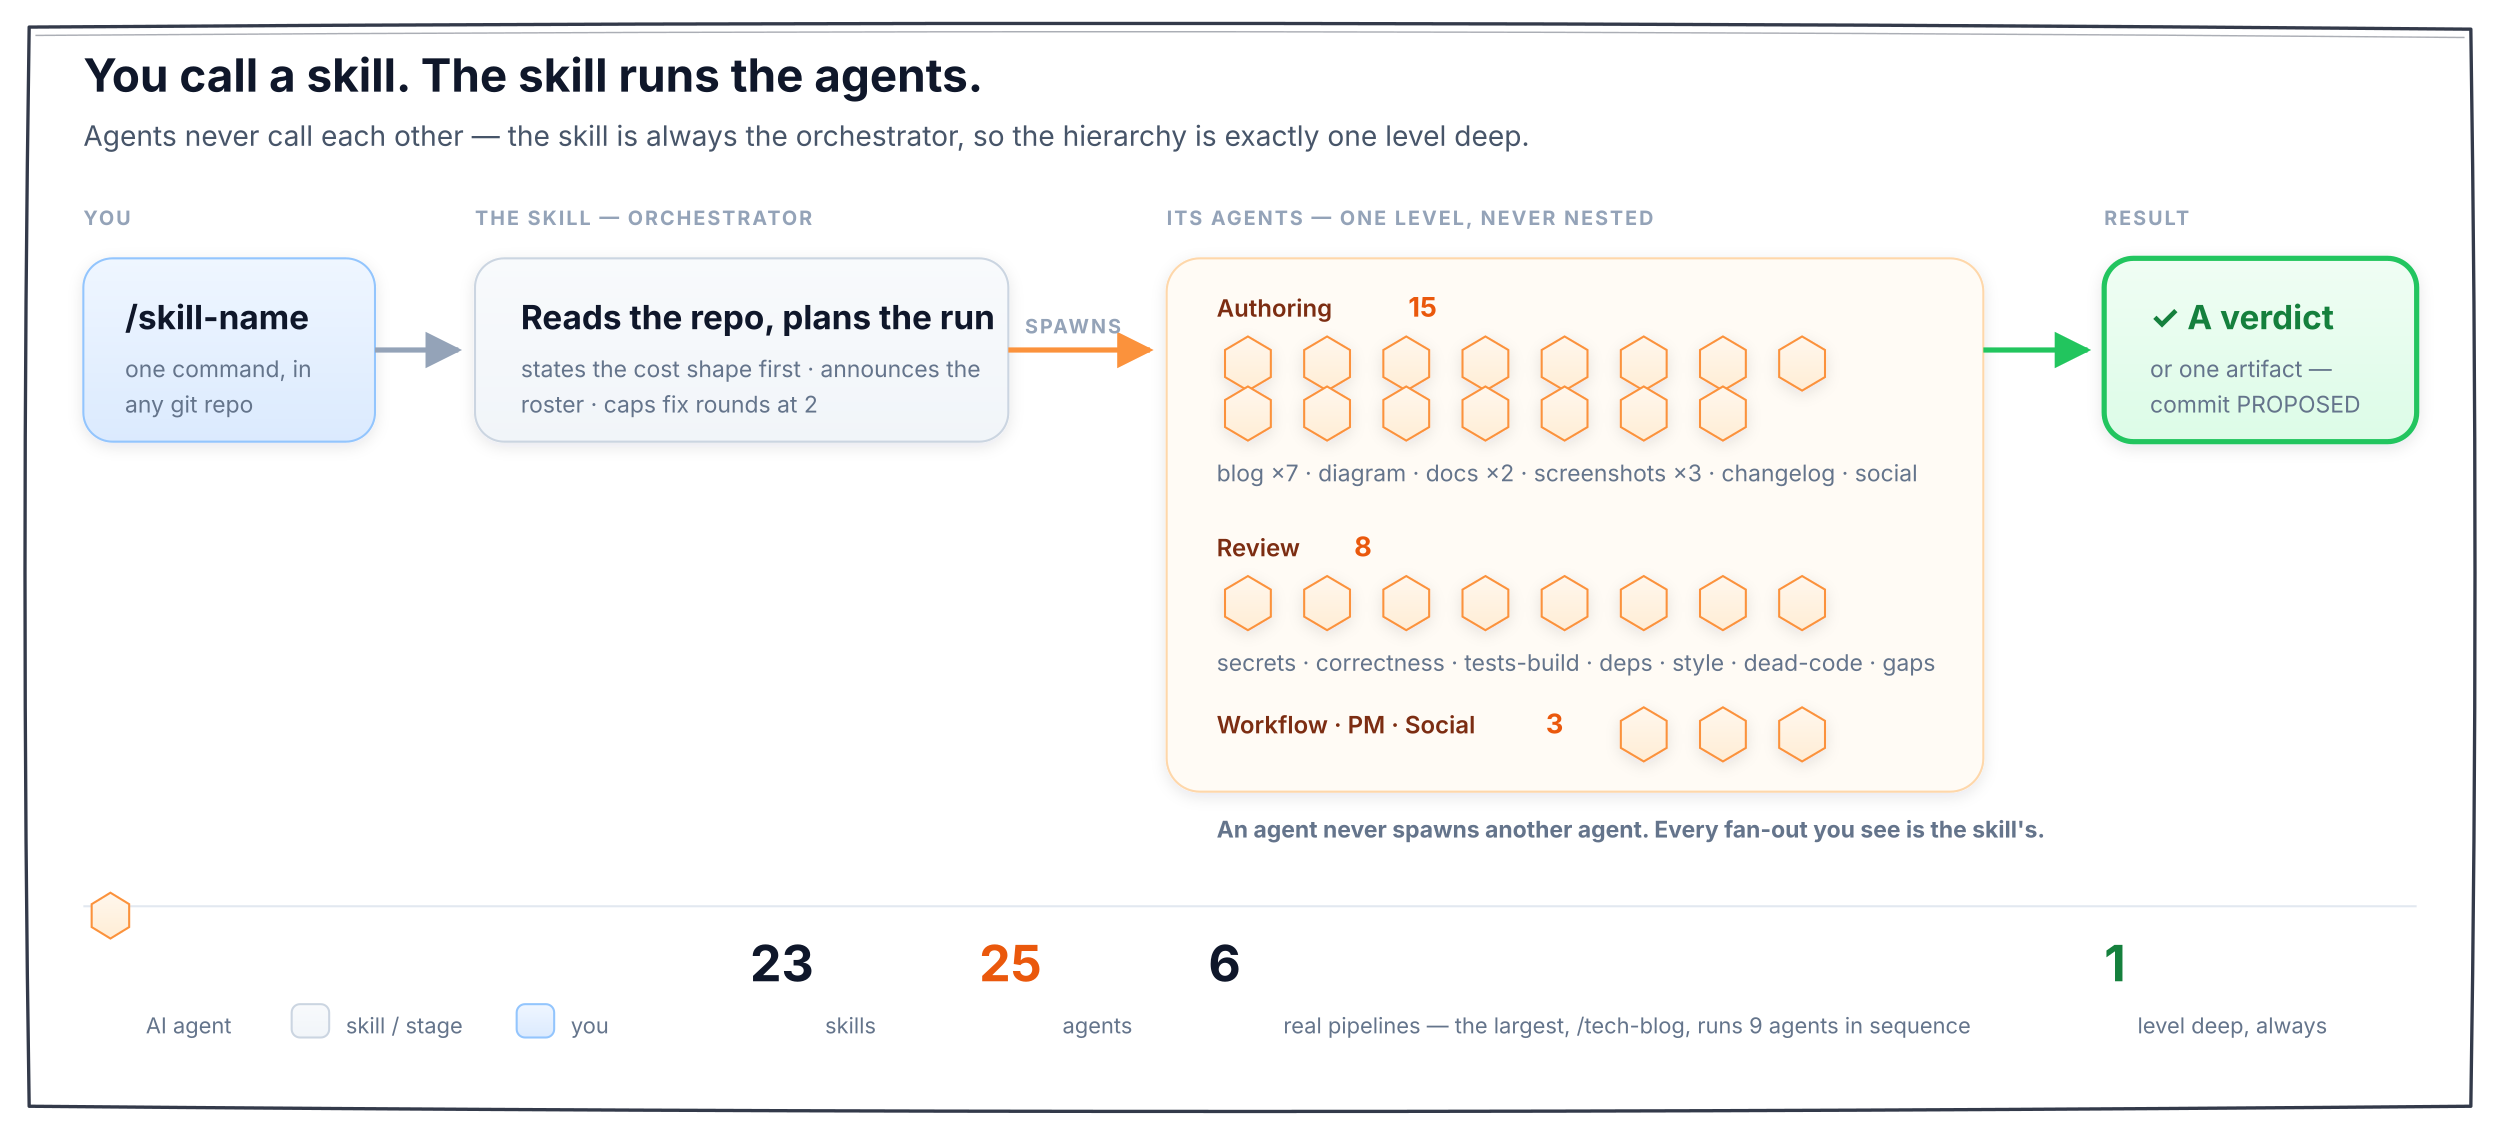
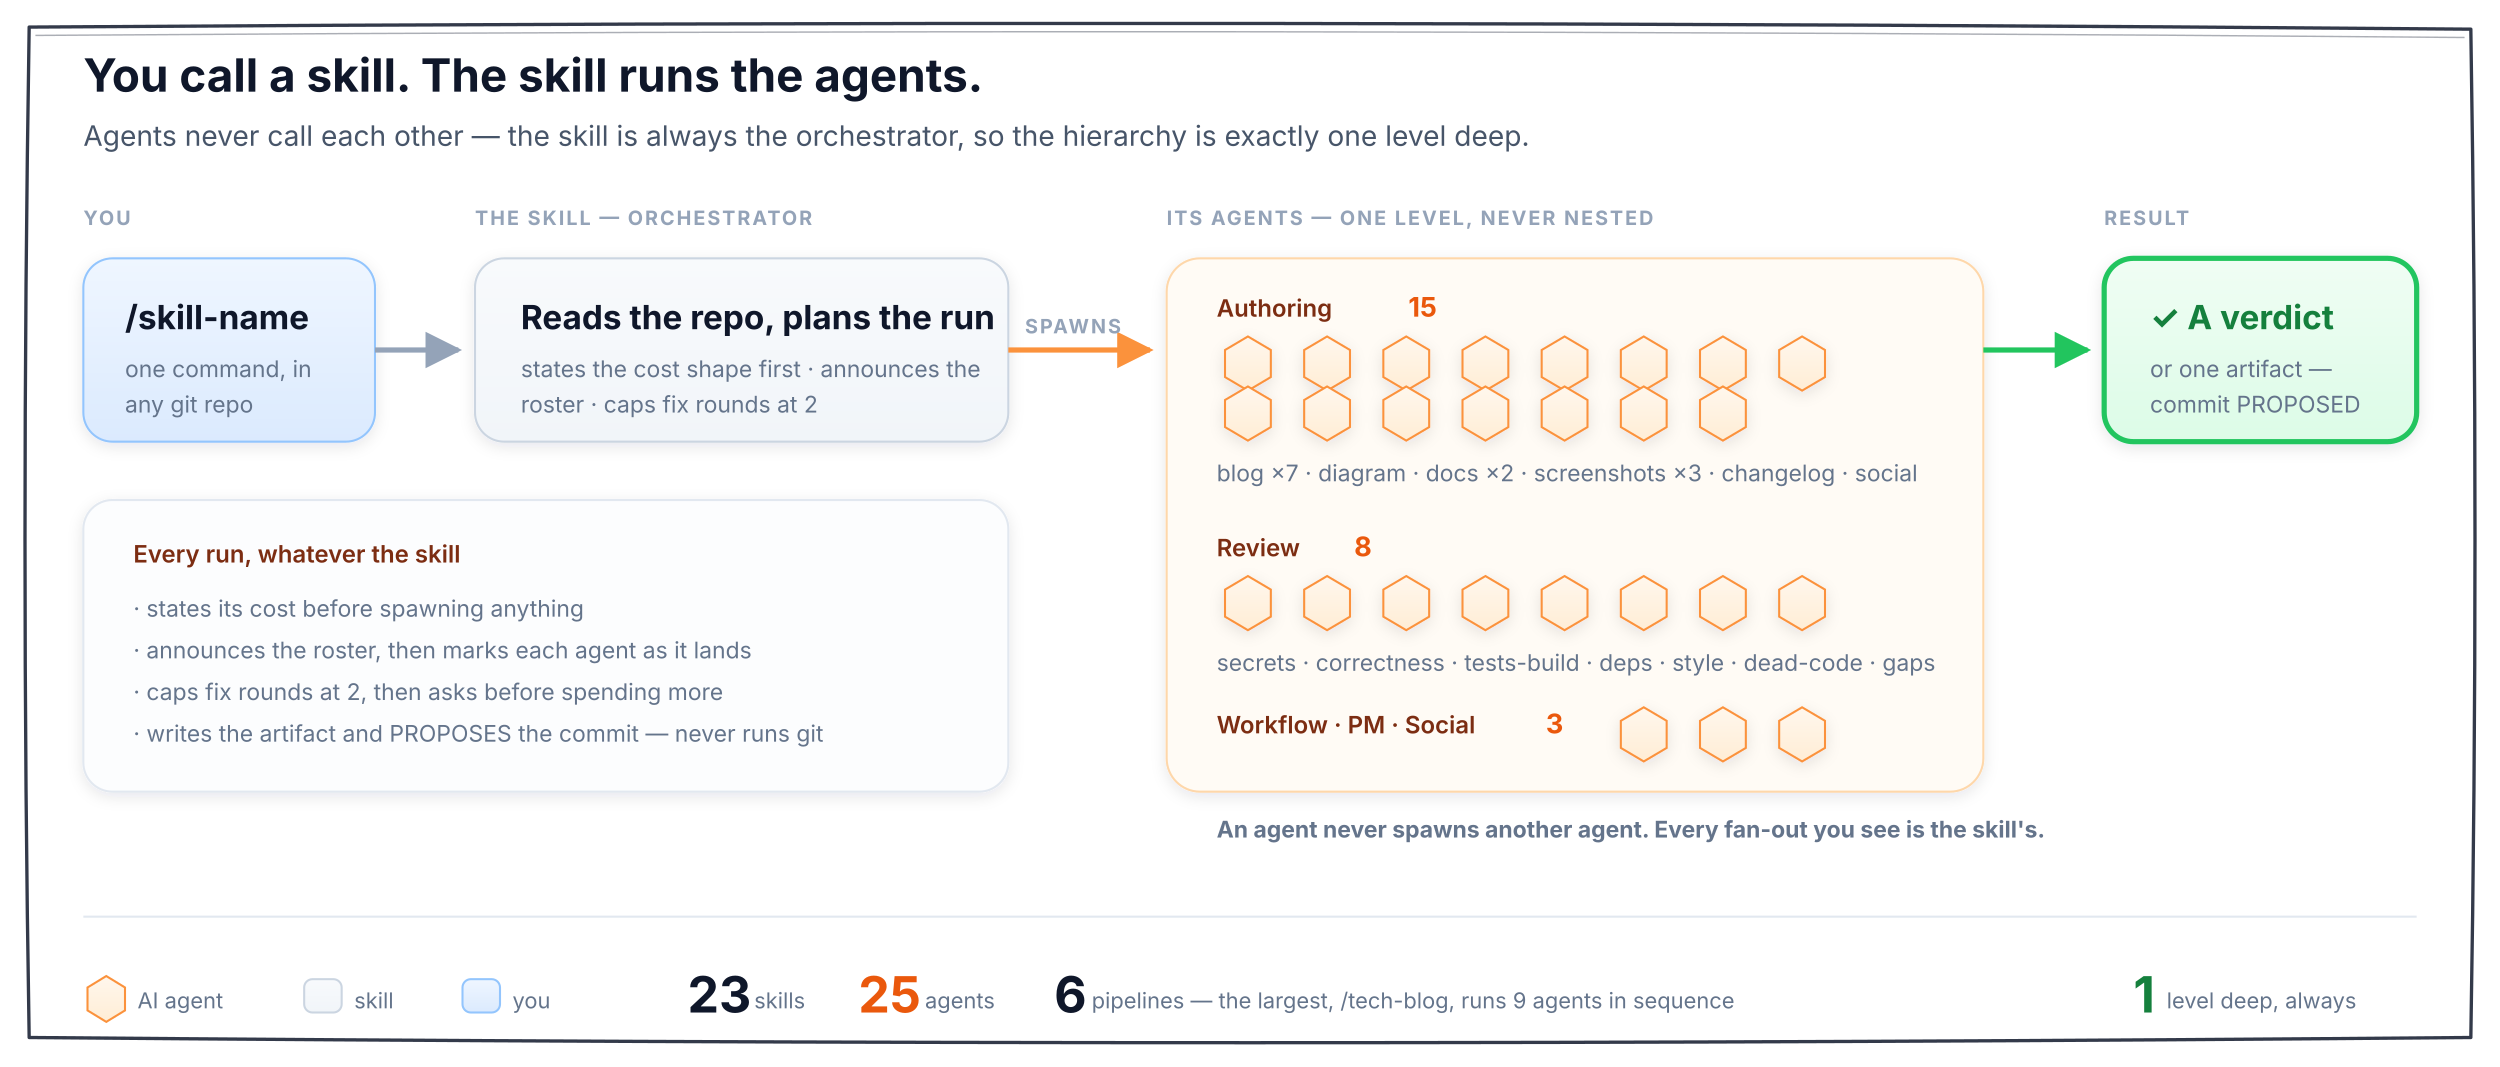
- <svg xmlns="http://www.w3.org/2000/svg" viewBox="0 0 1200 545" width="1200" height="545" font-family="-apple-system,BlinkMacSystemFont,'Segoe UI',Inter,Roboto,sans-serif" role="img" aria-label="You invoke a skill; the skill orchestrates its agents. Agents never call each other, so the hierarchy is always one level deep. 23 skills, 25 agents, 6 real pipelines.">
+ <svg xmlns="http://www.w3.org/2000/svg" viewBox="0 0 1200 512" width="1200" height="512" font-family="-apple-system,BlinkMacSystemFont,'Segoe UI',Inter,Roboto,sans-serif" role="img" aria-label="You invoke a skill; the skill orchestrates its agents. Agents never call each other, so the hierarchy is always one level deep. 23 skills, 25 agents, 6 real pipelines.">
  <defs>
    <linearGradient id="gUser" x1="0" y1="0" x2="0" y2="1">
      <stop offset="0" stop-color="#eff6ff" />
      <stop offset="1" stop-color="#dbeafe" />
    </linearGradient>
    <linearGradient id="gSkill" x1="0" y1="0" x2="0" y2="1">
      <stop offset="0" stop-color="#f8fafc" />
      <stop offset="1" stop-color="#f1f5f9" />
    </linearGradient>
    <linearGradient id="gAgent" x1="0" y1="0" x2="0" y2="1">
      <stop offset="0" stop-color="#fff7ed" />
      <stop offset="1" stop-color="#ffedd5" />
    </linearGradient>
    <linearGradient id="gOut" x1="0" y1="0" x2="0" y2="1">
      <stop offset="0" stop-color="#f0fdf4" />
      <stop offset="1" stop-color="#dcfce7" />
    </linearGradient>
    <filter id="sh" x="-40%" y="-40%" width="180%" height="200%">
      <feDropShadow dx="0" dy="2" stdDeviation="3.5" flood-color="#0f172a" flood-opacity="0.10" />
    </filter>
    <marker id="a" viewBox="0 0 10 10" refX="9" refY="5" markerWidth="7" markerHeight="7" orient="auto-start-reverse">
      <path d="M0 0 L10 5 L0 10 z" fill="#94a3b8" />
    </marker>
    <marker id="ao" viewBox="0 0 10 10" refX="9" refY="5" markerWidth="7" markerHeight="7" orient="auto-start-reverse">
      <path d="M0 0 L10 5 L0 10 z" fill="#fb923c" />
    </marker>
    <marker id="ag" viewBox="0 0 10 10" refX="9" refY="5" markerWidth="7" markerHeight="7" orient="auto-start-reverse">
      <path d="M0 0 L10 5 L0 10 z" fill="#22c55e" />
    </marker>
  </defs>
  <style>
    .t{fill:#0f172a}
    .h1{font-size:22px;font-weight:700}
    .lede{font-size:13.5px;fill:#475569}
    .phase{font-size:16px;font-weight:670}
    .cap{font-size:11px;fill:#64748b}
    .band{font-size:9.5px;font-weight:700;letter-spacing:.10em;fill:#94a3b8}
    .hexlabel{font-size:10px;font-weight:600;fill:#9a3412}
    .cls{font-size:11.5px;font-weight:600;fill:#7c2d12}
    .n{font-size:13px;font-weight:700;fill:#ea580c}
    .big{font-size:24px;font-weight:700}
    .legend{font-size:10.5px;fill:#64748b}
    @media (prefers-color-scheme: dark){
      .t{fill:#e2e8f0}.lede{fill:#cbd5e1}.cap{fill:#94a3b8}.legend{fill:#94a3b8}
      .hexlabel{fill:#fdba74}.cls{fill:#fdba74}
    }
  </style>
-   <path d="M14 13 Q600 9 1186 14 Q1190 278 1186 531 Q600 536 14 531 Q10 278 14 13 Z" fill="none" stroke="#0f172a" stroke-width="1.6" stroke-linejoin="round" opacity="0.85" />
+   <path d="M14 13 Q600 9 1186 14 Q1190 262 1186 498 Q600 503 14 498 Q10 262 14 13 Z" fill="none" stroke="#0f172a" stroke-width="1.6" stroke-linejoin="round" opacity="0.85" />
  <path d="M17 17 Q600 13 1183 18" fill="none" stroke="#0f172a" stroke-width="0.7" opacity="0.35" />
  <text class="t h1" x="40" y="44">You call a skill. The skill runs the agents.</text>
  <text class="lede" x="40" y="70">Agents never call each other — the skill is always the orchestrator, so the hierarchy is exactly one level deep.</text>
  <text class="band" x="40" y="108">YOU</text>
  <text class="band" x="228" y="108">THE SKILL — ORCHESTRATOR</text>
  <text class="band" x="560" y="108" fill="#ea580c">ITS AGENTS — ONE LEVEL, NEVER NESTED</text>
  <text class="band" x="1010" y="108" fill="#16a34a">RESULT</text>
  <g filter="url(#sh)">
    <rect x="40" y="124" width="140" height="88" rx="14" fill="url(#gUser)" stroke="#93c5fd" />
  </g>
  <text class="t phase" x="60" y="158">/skill-name</text>
  <text class="cap" x="60" y="181">one command, in</text>
  <text class="cap" x="60" y="198">any git repo</text>
  <g filter="url(#sh)">
    <rect x="228" y="124" width="256" height="88" rx="14" fill="url(#gSkill)" stroke="#cbd5e1" />
  </g>
  <text class="t phase" x="250" y="158">Reads the repo, plans the run</text>
  <text class="cap" x="250" y="181">states the cost shape first · announces the</text>
  <text class="cap" x="250" y="198">roster · caps fix rounds at 2</text>
  <g filter="url(#sh)">
    <rect x="560" y="124" width="392" height="256" rx="16" fill="#fffbf5" stroke="#fed7aa" />
  </g>
  <text class="cls" x="584" y="152">Authoring</text>
  <text class="n" x="676" y="152">15</text>
  <g filter="url(#sh)">
    <path d="M588 168 l11-6.5 11 6.5 v13 l-11 6.5 -11-6.5 z" fill="url(#gAgent)" stroke="#fb923c" />
    <path d="M626 168 l11-6.5 11 6.5 v13 l-11 6.5 -11-6.5 z" fill="url(#gAgent)" stroke="#fb923c" />
    <path d="M664 168 l11-6.5 11 6.5 v13 l-11 6.5 -11-6.5 z" fill="url(#gAgent)" stroke="#fb923c" />
    <path d="M702 168 l11-6.5 11 6.5 v13 l-11 6.5 -11-6.5 z" fill="url(#gAgent)" stroke="#fb923c" />
    <path d="M740 168 l11-6.5 11 6.5 v13 l-11 6.5 -11-6.5 z" fill="url(#gAgent)" stroke="#fb923c" />
    <path d="M778 168 l11-6.5 11 6.5 v13 l-11 6.5 -11-6.5 z" fill="url(#gAgent)" stroke="#fb923c" />
    <path d="M816 168 l11-6.5 11 6.5 v13 l-11 6.5 -11-6.5 z" fill="url(#gAgent)" stroke="#fb923c" />
    <path d="M854 168 l11-6.5 11 6.5 v13 l-11 6.5 -11-6.5 z" fill="url(#gAgent)" stroke="#fb923c" />
    <path d="M588 192 l11-6.5 11 6.5 v13 l-11 6.5 -11-6.5 z" fill="url(#gAgent)" stroke="#fb923c" />
    <path d="M626 192 l11-6.5 11 6.5 v13 l-11 6.5 -11-6.5 z" fill="url(#gAgent)" stroke="#fb923c" />
    <path d="M664 192 l11-6.5 11 6.5 v13 l-11 6.5 -11-6.5 z" fill="url(#gAgent)" stroke="#fb923c" />
    <path d="M702 192 l11-6.5 11 6.5 v13 l-11 6.5 -11-6.5 z" fill="url(#gAgent)" stroke="#fb923c" />
    <path d="M740 192 l11-6.5 11 6.5 v13 l-11 6.5 -11-6.5 z" fill="url(#gAgent)" stroke="#fb923c" />
    <path d="M778 192 l11-6.5 11 6.5 v13 l-11 6.5 -11-6.5 z" fill="url(#gAgent)" stroke="#fb923c" />
    <path d="M816 192 l11-6.5 11 6.5 v13 l-11 6.5 -11-6.5 z" fill="url(#gAgent)" stroke="#fb923c" />
  </g>
  <text class="cap" x="584" y="231">blog ×7 · diagram · docs ×2 · screenshots ×3 · changelog · social</text>
  <text class="cls" x="584" y="267">Review</text>
  <text class="n" x="650" y="267">8</text>
  <g filter="url(#sh)">
    <path d="M588 283 l11-6.5 11 6.5 v13 l-11 6.5 -11-6.5 z" fill="url(#gAgent)" stroke="#fb923c" />
    <path d="M626 283 l11-6.5 11 6.5 v13 l-11 6.5 -11-6.5 z" fill="url(#gAgent)" stroke="#fb923c" />
    <path d="M664 283 l11-6.5 11 6.5 v13 l-11 6.5 -11-6.5 z" fill="url(#gAgent)" stroke="#fb923c" />
    <path d="M702 283 l11-6.5 11 6.5 v13 l-11 6.5 -11-6.5 z" fill="url(#gAgent)" stroke="#fb923c" />
    <path d="M740 283 l11-6.5 11 6.5 v13 l-11 6.5 -11-6.5 z" fill="url(#gAgent)" stroke="#fb923c" />
    <path d="M778 283 l11-6.5 11 6.5 v13 l-11 6.5 -11-6.5 z" fill="url(#gAgent)" stroke="#fb923c" />
    <path d="M816 283 l11-6.5 11 6.5 v13 l-11 6.5 -11-6.5 z" fill="url(#gAgent)" stroke="#fb923c" />
    <path d="M854 283 l11-6.5 11 6.5 v13 l-11 6.5 -11-6.5 z" fill="url(#gAgent)" stroke="#fb923c" />
  </g>
  <text class="cap" x="584" y="322">secrets · correctness · tests-build · deps · style · dead-code · gaps</text>
  <text class="cls" x="584" y="352">Workflow · PM · Social</text>
  <text class="n" x="742" y="352">3</text>
  <g filter="url(#sh)">
    <path d="M778 346 l11-6.5 11 6.5 v13 l-11 6.5 -11-6.5 z" fill="url(#gAgent)" stroke="#fb923c" />
    <path d="M816 346 l11-6.5 11 6.5 v13 l-11 6.5 -11-6.5 z" fill="url(#gAgent)" stroke="#fb923c" />
    <path d="M854 346 l11-6.5 11 6.5 v13 l-11 6.5 -11-6.5 z" fill="url(#gAgent)" stroke="#fb923c" />
  </g>
  <g filter="url(#sh)">
+     <rect x="40" y="240" width="444" height="140" rx="14" fill="#fcfdfe" stroke="#e2e8f0" />
+   </g>
+   <text class="cls" x="64" y="270" fill="#334155">Every run, whatever the skill</text>
+   <text class="cap" x="64" y="296">· states its cost before spawning anything</text>
+   <text class="cap" x="64" y="316">· announces the roster, then marks each agent as it lands</text>
+   <text class="cap" x="64" y="336">· caps fix rounds at 2, then asks before spending more</text>
+   <text class="cap" x="64" y="356">· writes the artifact and PROPOSES the commit — never runs git</text>
+   <g filter="url(#sh)">
    <rect x="1010" y="124" width="150" height="88" rx="14" fill="url(#gOut)" stroke="#22c55e" stroke-width="2.5" />
  </g>
  <text class="phase" x="1032" y="158" fill="#15803d">✓ A verdict</text>
  <text class="cap" x="1032" y="181" fill="#15803d">or one artifact —</text>
  <text class="cap" x="1032" y="198" fill="#15803d">commit PROPOSED</text>
  <path d="M180 168 H220" fill="none" stroke="#94a3b8" stroke-width="2.5" marker-end="url(#a)" />
  <path d="M484 168 H552" fill="none" stroke="#fb923c" stroke-width="2.5" marker-end="url(#ao)" />
  <text class="band" x="492" y="160" fill="#ea580c">SPAWNS</text>
  <path d="M952 168 H1002" fill="none" stroke="#22c55e" stroke-width="2.5" marker-end="url(#ag)" />
  <text class="cap" x="584" y="402" font-weight="700" fill="#9a3412">An agent never spawns another agent. Every fan-out you see is the skill's.</text>
-   <line x1="40" y1="435" x2="1160" y2="435" stroke="#e2e8f0" />
-   <path d="M44 434 l9-5.5 9 5.5 v11 l-9 5.5 -9-5.5 z" fill="url(#gAgent)" stroke="#fb923c" />
-   <text class="legend" x="70" y="496">AI agent</text>
-   <rect x="140" y="482" width="18" height="16" rx="4" fill="url(#gSkill)" stroke="#cbd5e1" />
-   <text class="legend" x="166" y="496">skill / stage</text>
-   <rect x="248" y="482" width="18" height="16" rx="4" fill="url(#gUser)" stroke="#93c5fd" />
-   <text class="legend" x="274" y="496">you</text>
-   <text class="big" x="360" y="471" fill="#0f172a">23</text>
-   <text class="legend" x="396" y="496">skills</text>
-   <text class="big" x="470" y="471" fill="#ea580c">25</text>
-   <text class="legend" x="510" y="496">agents</text>
-   <text class="big" x="580" y="471" fill="#0f172a">6</text>
-   <text class="legend" x="616" y="496">real pipelines — the largest, /tech-blog, runs 9 agents in sequence</text>
-   <text class="big" x="1010" y="471" fill="#15803d">1</text>
-   <text class="legend" x="1026" y="496">level deep, always</text>
+   <line x1="40" y1="440" x2="1160" y2="440" stroke="#e2e8f0" />
+   <path d="M42 474 l9-5.5 9 5.5 v11 l-9 5.5 -9-5.5 z" fill="url(#gAgent)" stroke="#fb923c" />
+   <text class="legend" x="66" y="484">AI agent</text>
+   <rect x="146" y="470" width="18" height="16" rx="4" fill="url(#gSkill)" stroke="#cbd5e1" />
+   <text class="legend" x="170" y="484">skill</text>
+   <rect x="222" y="470" width="18" height="16" rx="4" fill="url(#gUser)" stroke="#93c5fd" />
+   <text class="legend" x="246" y="484">you</text>
+   <text class="big" x="330" y="486" fill="#0f172a">23</text>
+   <text class="legend" x="362" y="484">skills</text>
+   <text class="big" x="412" y="486" fill="#ea580c">25</text>
+   <text class="legend" x="444" y="484">agents</text>
+   <text class="big" x="506" y="486" fill="#0f172a">6</text>
+   <text class="legend" x="524" y="484">pipelines — the largest, /tech-blog, runs 9 agents in sequence</text>
+   <text class="big" x="1024" y="486" fill="#15803d">1</text>
+   <text class="legend" x="1040" y="484">level deep, always</text>
</svg>
